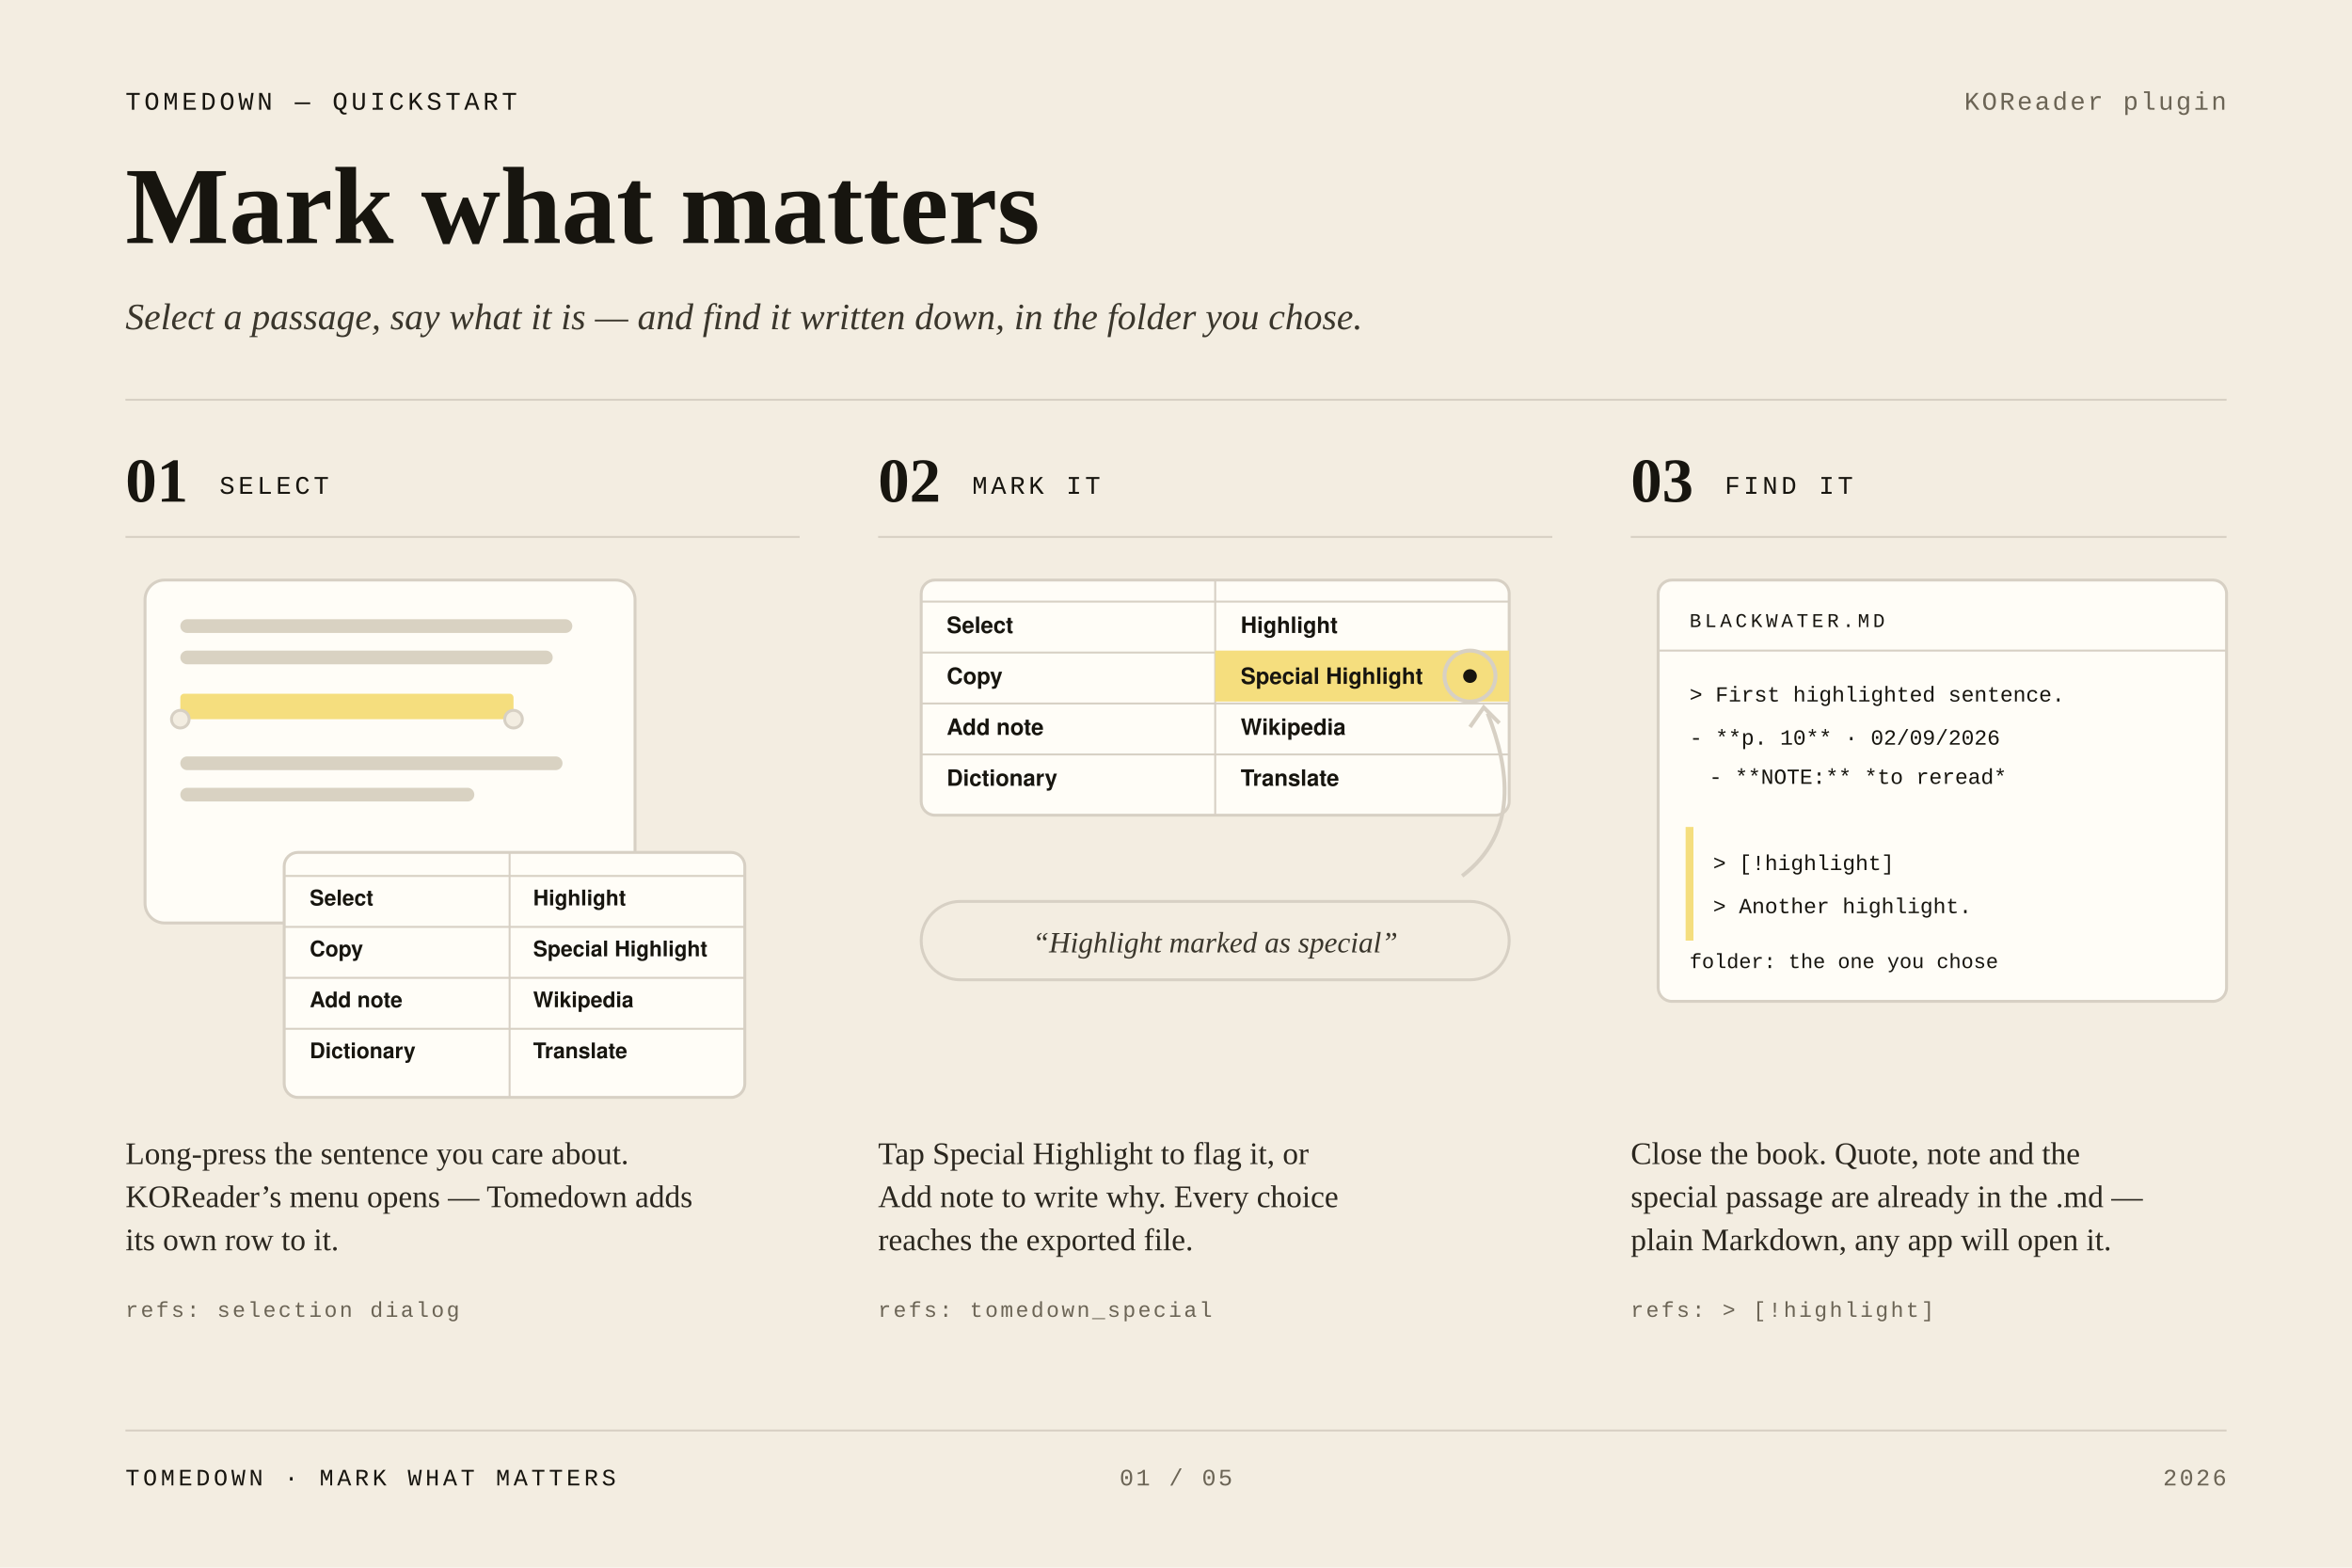
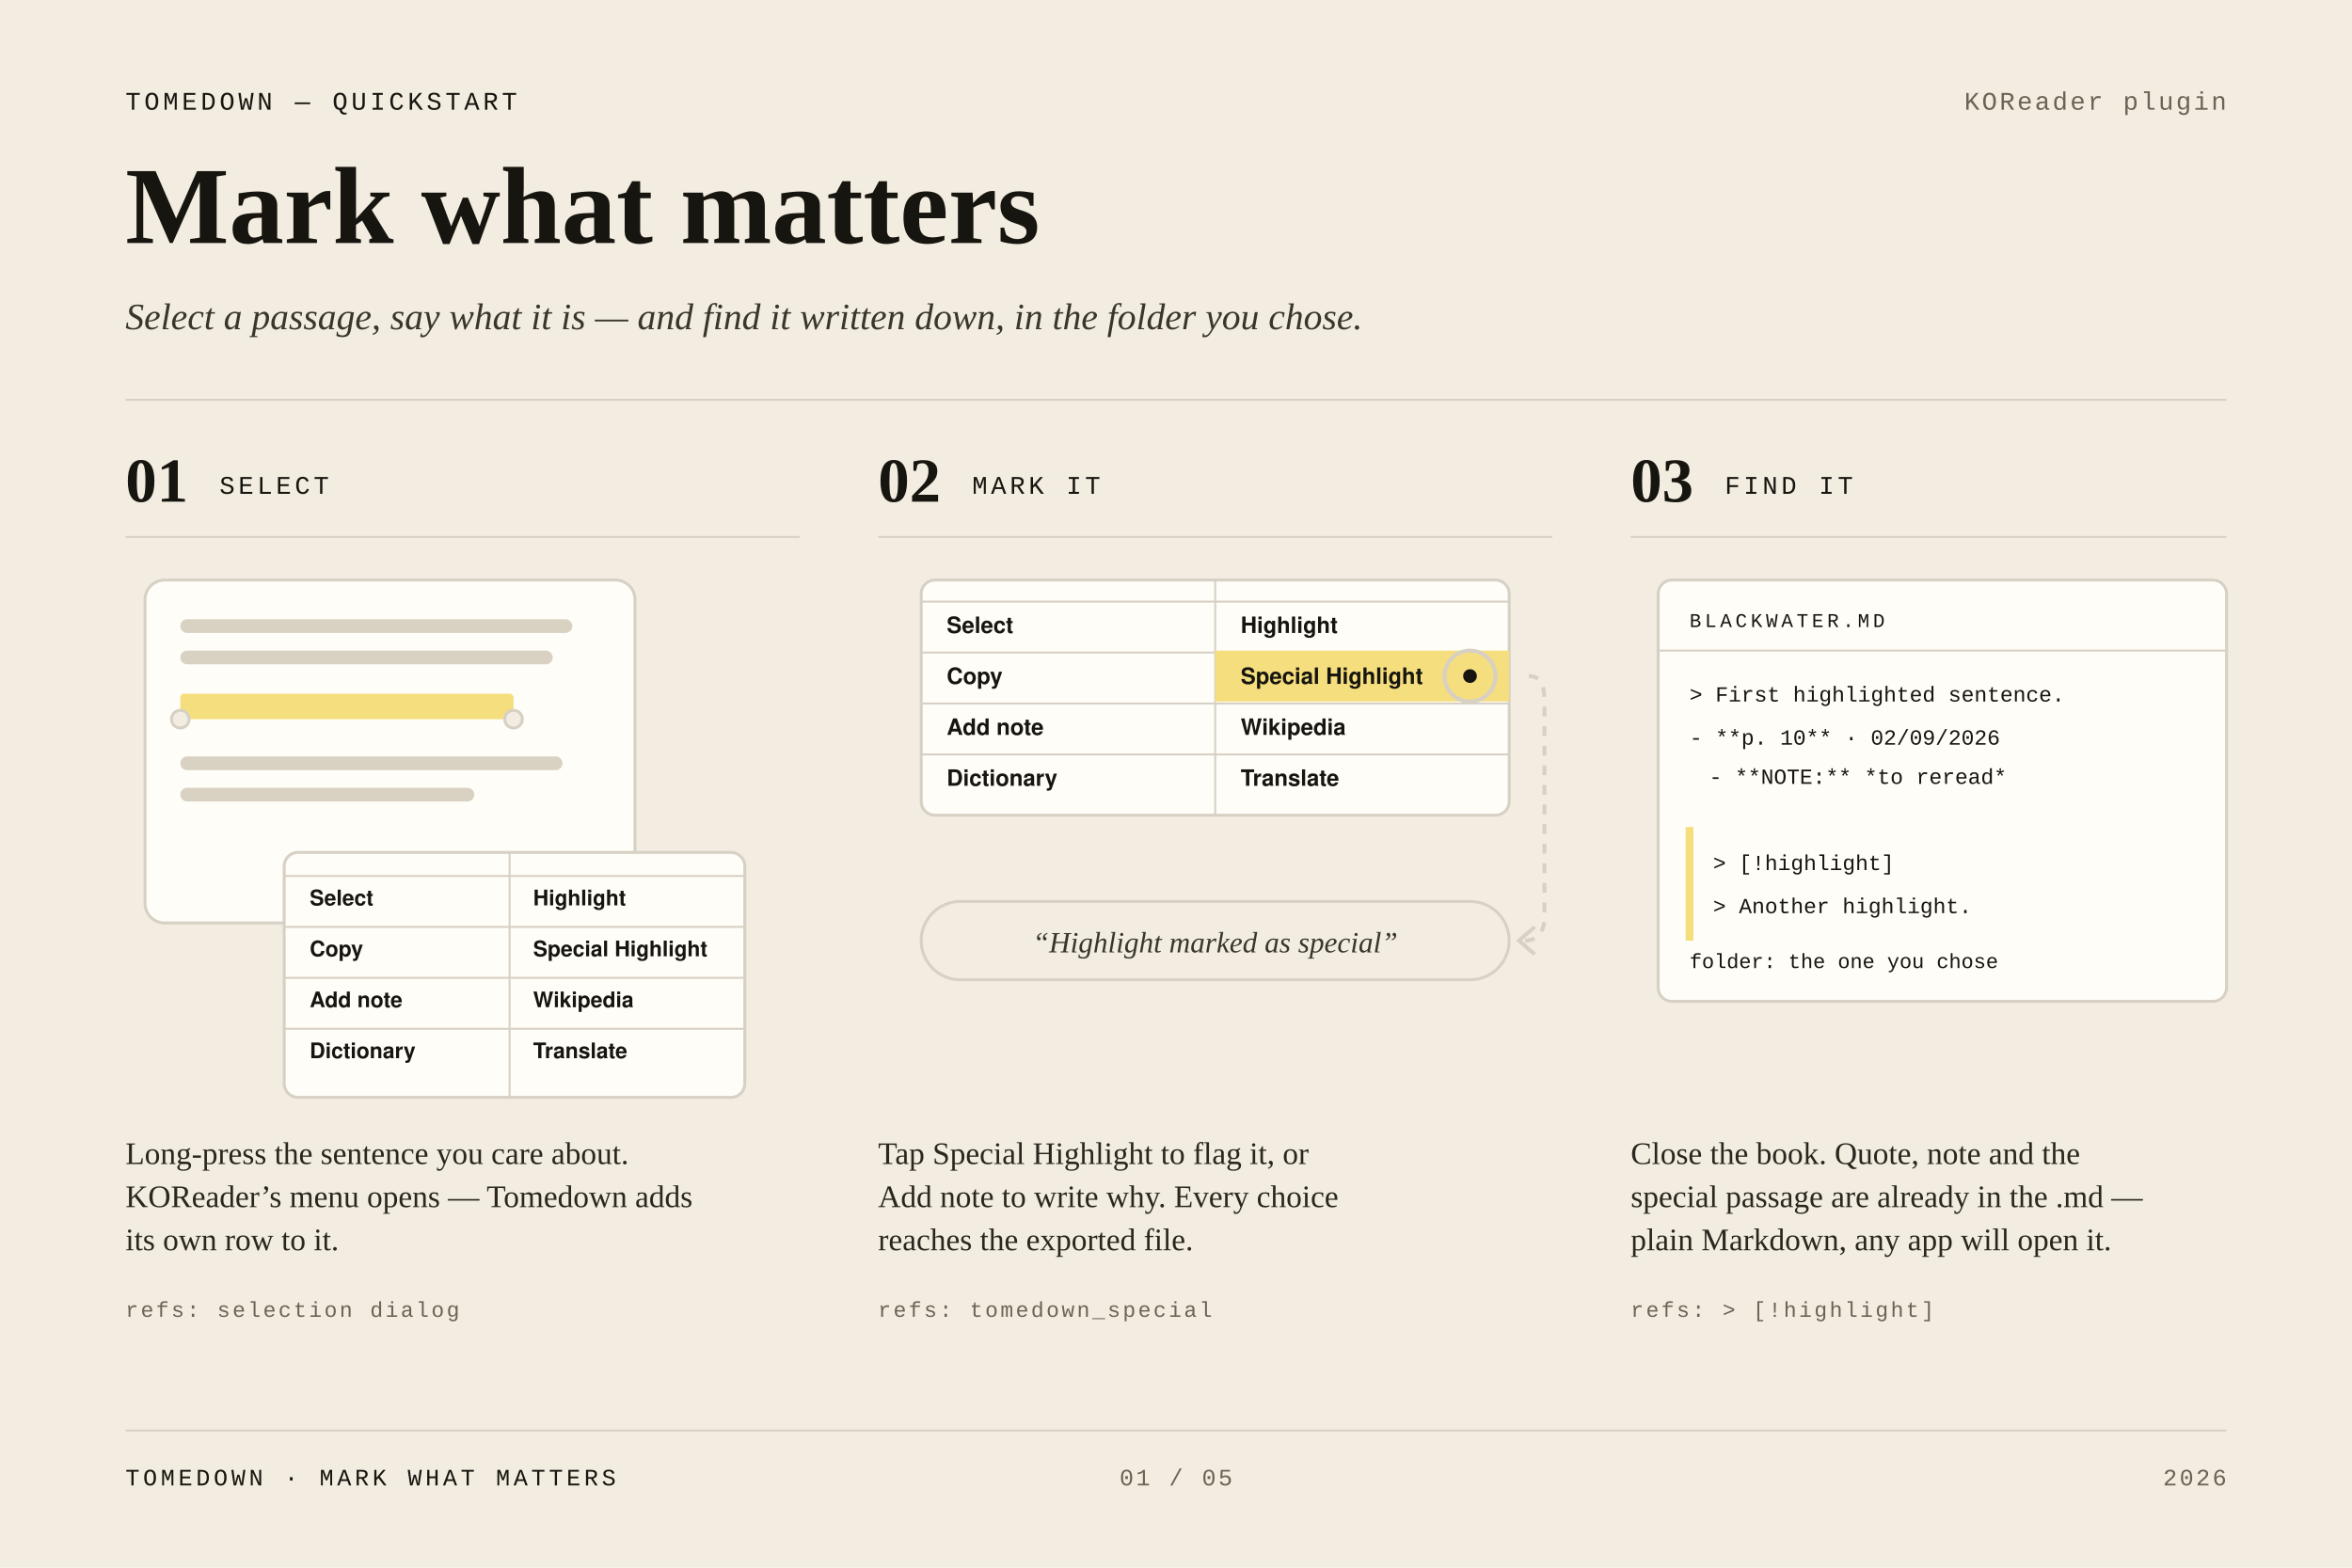
<svg xmlns="http://www.w3.org/2000/svg" width="1200" height="800" viewBox="0 0 1200 800" role="img" aria-label="Tomedown quickstart tutorial 01 — Mark what matters: select a passage, choose Highlight, Add note or Special Highlight, and find it in the exported file">
  <style>
    .display { font-family: Georgia, "Times New Roman", serif; font-weight: 700; fill: #17150F; }
    .deck    { font-family: Georgia, "Times New Roman", serif; font-style: italic; fill: #3A362C; }
    .label   { font-family: "SF Mono", Menlo, Consolas, "Liberation Mono", monospace; letter-spacing: 1.8px; fill: #17150F; }
    .labelm  { font-family: "SF Mono", Menlo, Consolas, "Liberation Mono", monospace; letter-spacing: 1.2px; fill: #6B6455; }
    .body    { font-family: Georgia, "Times New Roman", serif; fill: #2B271F; }
    .menu    { font-family: "Helvetica Neue", Helvetica, Arial, sans-serif; font-weight: 700; fill: #17150F; }
    .code    { font-family: "SF Mono", Menlo, Consolas, "Liberation Mono", monospace; fill: #17150F; }
    .rule    { stroke: #D7D0C4; stroke-width: 1; }
    .hair    { stroke: #D7D0C4; stroke-width: 1; opacity: 1; }
    .card    { fill: #FFFDF7; stroke: #D7D0C4; stroke-width: 1.5; }
    .frame   { fill: #FFFDF7; stroke: #D7D0C4; stroke-width: 1.5; }
    .skel    { fill: #D9D2C2; }
    .accent  { fill: #F5DE7E; }
  </style>
  <rect width="1200" height="800" fill="#F3EDE1" />
  <text class="label" x="64" y="56" font-size="13">TOMEDOWN — QUICKSTART</text>
  <text class="labelm" x="1136" y="56" font-size="13" text-anchor="end">KOReader plugin</text>
  <text class="display" x="64" y="124" font-size="56">Mark what matters</text>
  <text class="deck" x="64" y="168" font-size="19">Select a passage, say what it is — and find it written down, in the folder you chose.</text>
  <line class="rule" x1="64" y1="204" x2="1136" y2="204" />
  <text class="display" x="64" y="256" font-size="32">01</text>
  <text class="label" x="112" y="252" font-size="13">SELECT</text>
  <line class="hair" x1="64" y1="274" x2="408" y2="274" />
  <rect class="frame" x="74" y="296" width="250" height="175" rx="10" />
  <rect class="skel" x="92" y="316" width="200" height="7" rx="3.5" />
  <rect class="skel" x="92" y="332" width="190" height="7" rx="3.5" />
  <rect class="accent" x="92" y="354" width="170" height="13" rx="2" />
  <circle cx="92" cy="367" r="4.5" fill="#F3EDE1" stroke="#D7D0C4" stroke-width="1.5" />
  <circle cx="262" cy="367" r="4.5" fill="#F3EDE1" stroke="#D7D0C4" stroke-width="1.5" />
  <rect class="skel" x="92" y="386" width="195" height="7" rx="3.5" />
  <rect class="skel" x="92" y="402" width="150" height="7" rx="3.5" />
  <rect class="card" x="145" y="435" width="235" height="125" rx="7" />
  <line class="hair" x1="145" y1="447" x2="380" y2="447" />
  <line class="hair" x1="145" y1="473" x2="380" y2="473" />
  <line class="hair" x1="145" y1="499" x2="380" y2="499" />
  <line class="hair" x1="145" y1="525" x2="380" y2="525" />
  <line class="hair" x1="260" y1="435" x2="260" y2="560" />
  <text class="menu" x="158" y="462" font-size="11">Select</text>
  <text class="menu" x="272" y="462" font-size="11">Highlight</text>
  <text class="menu" x="158" y="488" font-size="11">Copy</text>
  <text class="menu" x="272" y="488" font-size="11">Special Highlight</text>
  <text class="menu" x="158" y="514" font-size="11">Add note</text>
  <text class="menu" x="272" y="514" font-size="11">Wikipedia</text>
  <text class="menu" x="158" y="540" font-size="11">Dictionary</text>
  <text class="menu" x="272" y="540" font-size="11">Translate</text>
  <text class="body" x="64" y="594" font-size="16">Long-press the sentence you care about.</text>
  <text class="body" x="64" y="616" font-size="16">KOReader’s menu opens — Tomedown adds</text>
  <text class="body" x="64" y="638" font-size="16">its own row to it.</text>
  <text class="labelm" x="64" y="672" font-size="11">refs: selection dialog</text>
  <text class="display" x="448" y="256" font-size="32">02</text>
  <text class="label" x="496" y="252" font-size="13">MARK IT</text>
  <line class="hair" x1="448" y1="274" x2="792" y2="274" />
  <rect class="card" x="470" y="296" width="300" height="120" rx="7" />
  <line class="hair" x1="470" y1="307" x2="770" y2="307" />
  <line class="hair" x1="470" y1="333" x2="770" y2="333" />
  <line class="hair" x1="470" y1="359" x2="770" y2="359" />
  <line class="hair" x1="470" y1="385" x2="770" y2="385" />
  <line class="hair" x1="620" y1="296" x2="620" y2="416" />
  <rect class="accent" x="620" y="332" width="150" height="26" />
  <text class="menu" x="483" y="323" font-size="11.5">Select</text>
  <text class="menu" x="633" y="323" font-size="11.5">Highlight</text>
  <text class="menu" x="483" y="349" font-size="11.5">Copy</text>
  <text class="menu" x="633" y="349" font-size="11.5">Special Highlight</text>
  <text class="menu" x="483" y="375" font-size="11.5">Add note</text>
  <text class="menu" x="633" y="375" font-size="11.5">Wikipedia</text>
  <text class="menu" x="483" y="401" font-size="11.5">Dictionary</text>
  <text class="menu" x="633" y="401" font-size="11.5">Translate</text>
  <circle cx="750" cy="345" r="13" fill="none" stroke="#D7D0C4" stroke-width="2" />
  <circle cx="750" cy="345" r="3.5" fill="#17150F" />
-   <path d="M746 447 C775 425 770 392 759 364" fill="none" stroke="#D7D0C4" stroke-width="2" />
-   <path d="M750 371 L757 361 L765 369" fill="none" stroke="#D7D0C4" stroke-width="2" />
+   <path d="M780 345 C787 345 788 351 788 359 L788 468 C788 476 784 480 778 480" fill="none" stroke="#D7D0C4" stroke-width="2" stroke-dasharray="5 5" />
+   <path d="M783 473 L775 480 L783 487" fill="none" stroke="#D7D0C4" stroke-width="2" />
  <rect x="470" y="460" width="300" height="40" rx="20" fill="#F3EDE1" stroke="#D7D0C4" stroke-width="1.5" />
  <text class="deck" x="620" y="486" font-size="15" text-anchor="middle">“Highlight marked as special”</text>
  <text class="body" x="448" y="594" font-size="16">Tap Special Highlight to flag it, or</text>
  <text class="body" x="448" y="616" font-size="16">Add note to write why. Every choice</text>
  <text class="body" x="448" y="638" font-size="16">reaches the exported file.</text>
  <text class="labelm" x="448" y="672" font-size="11">refs: tomedown_special</text>
  <text class="display" x="832" y="256" font-size="32">03</text>
  <text class="label" x="880" y="252" font-size="13">FIND IT</text>
  <line class="hair" x1="832" y1="274" x2="1136" y2="274" />
  <rect class="card" x="846" y="296" width="290" height="215" rx="7" />
  <text class="label" x="862" y="320" font-size="10">BLACKWATER.MD</text>
  <line class="hair" x1="846" y1="332" x2="1136" y2="332" />
  <text class="code" x="862" y="358" font-size="11">&gt; First highlighted sentence.</text>
  <text class="code" x="862" y="380" font-size="11">- **p. 10** · 02/09/2026</text>
  <text class="code" x="872" y="400" font-size="11">- **NOTE:** *to reread*</text>
  <rect class="accent" x="860" y="422" width="4" height="58" />
  <text class="code" x="874" y="444" font-size="11">&gt; [!highlight]</text>
  <text class="code" x="874" y="466" font-size="11">&gt; Another highlight.</text>
  <text class="code" x="862" y="494" font-size="10.5" fill="#6B6455">folder: the one you chose</text>
  <text class="body" x="832" y="594" font-size="16">Close the book. Quote, note and the</text>
  <text class="body" x="832" y="616" font-size="16">special passage are already in the .md —</text>
  <text class="body" x="832" y="638" font-size="16">plain Markdown, any app will open it.</text>
  <text class="labelm" x="832" y="672" font-size="11">refs: &gt; [!highlight]</text>
  <line class="rule" x1="64" y1="730" x2="1136" y2="730" />
  <text class="label" x="64" y="758" font-size="12">TOMEDOWN · MARK WHAT MATTERS</text>
  <text class="labelm" x="600" y="758" font-size="12" text-anchor="middle">01 / 05</text>
  <text class="labelm" x="1136" y="758" font-size="12" text-anchor="end">2026</text>
</svg>
